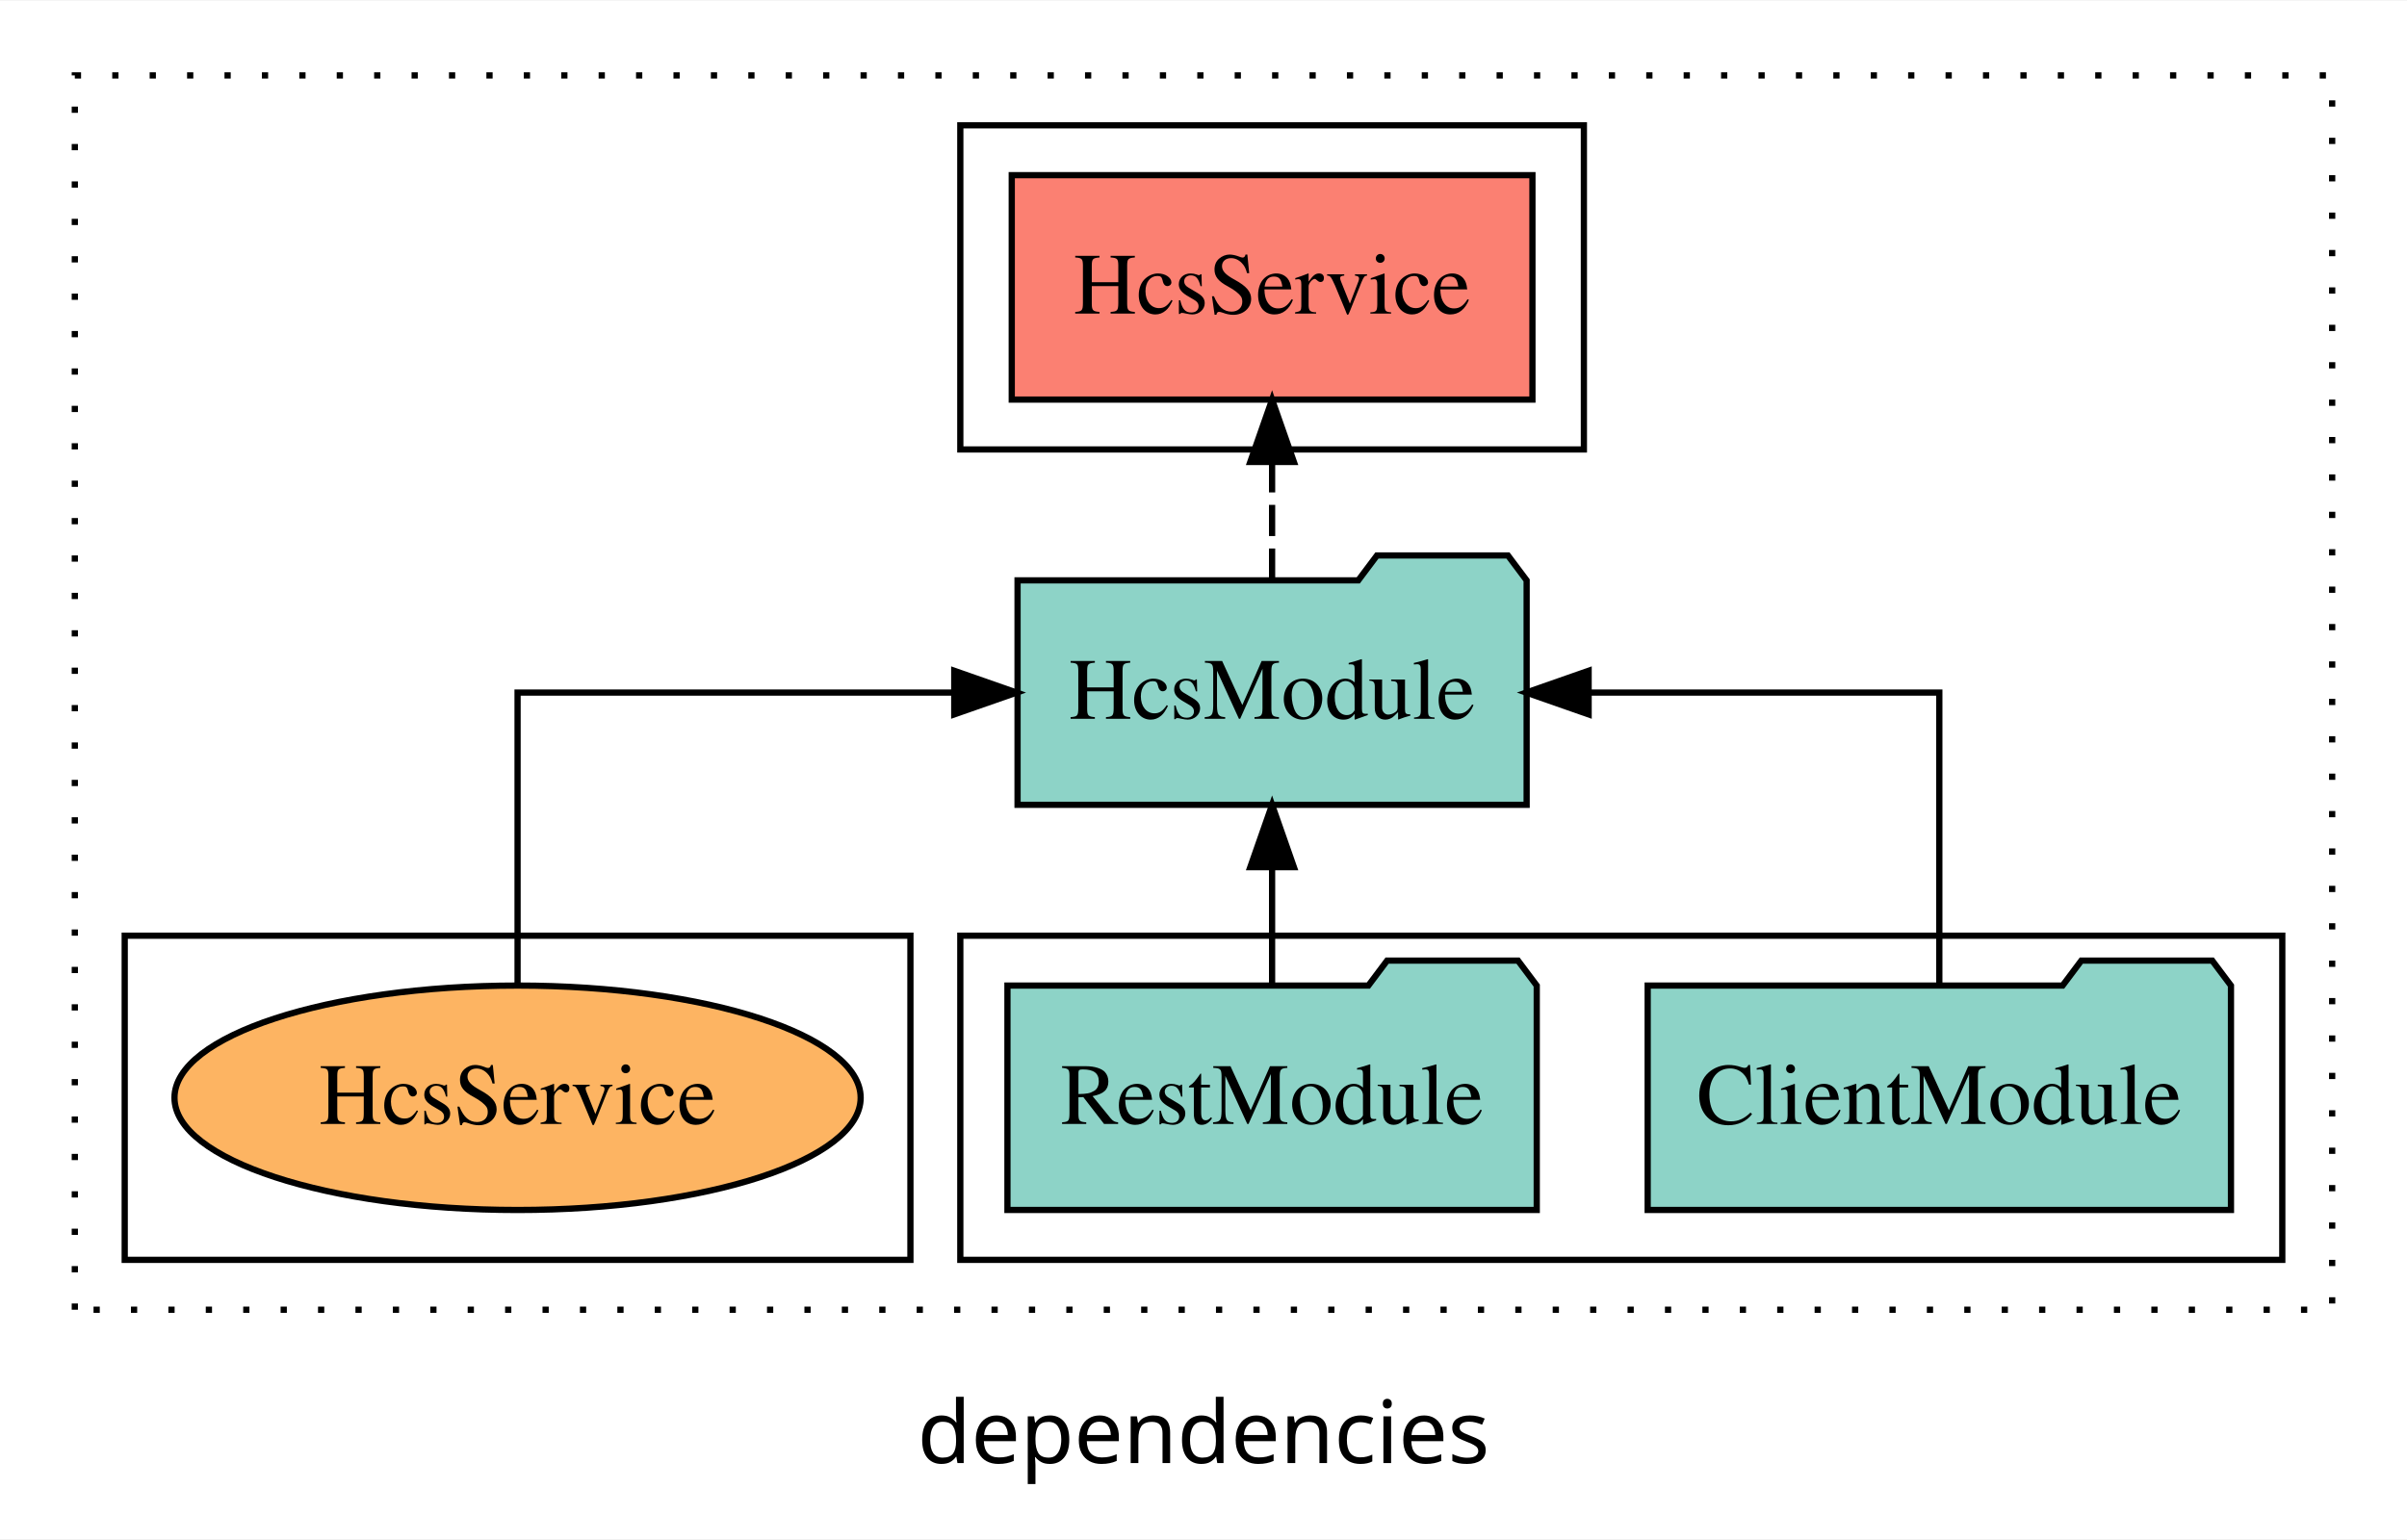
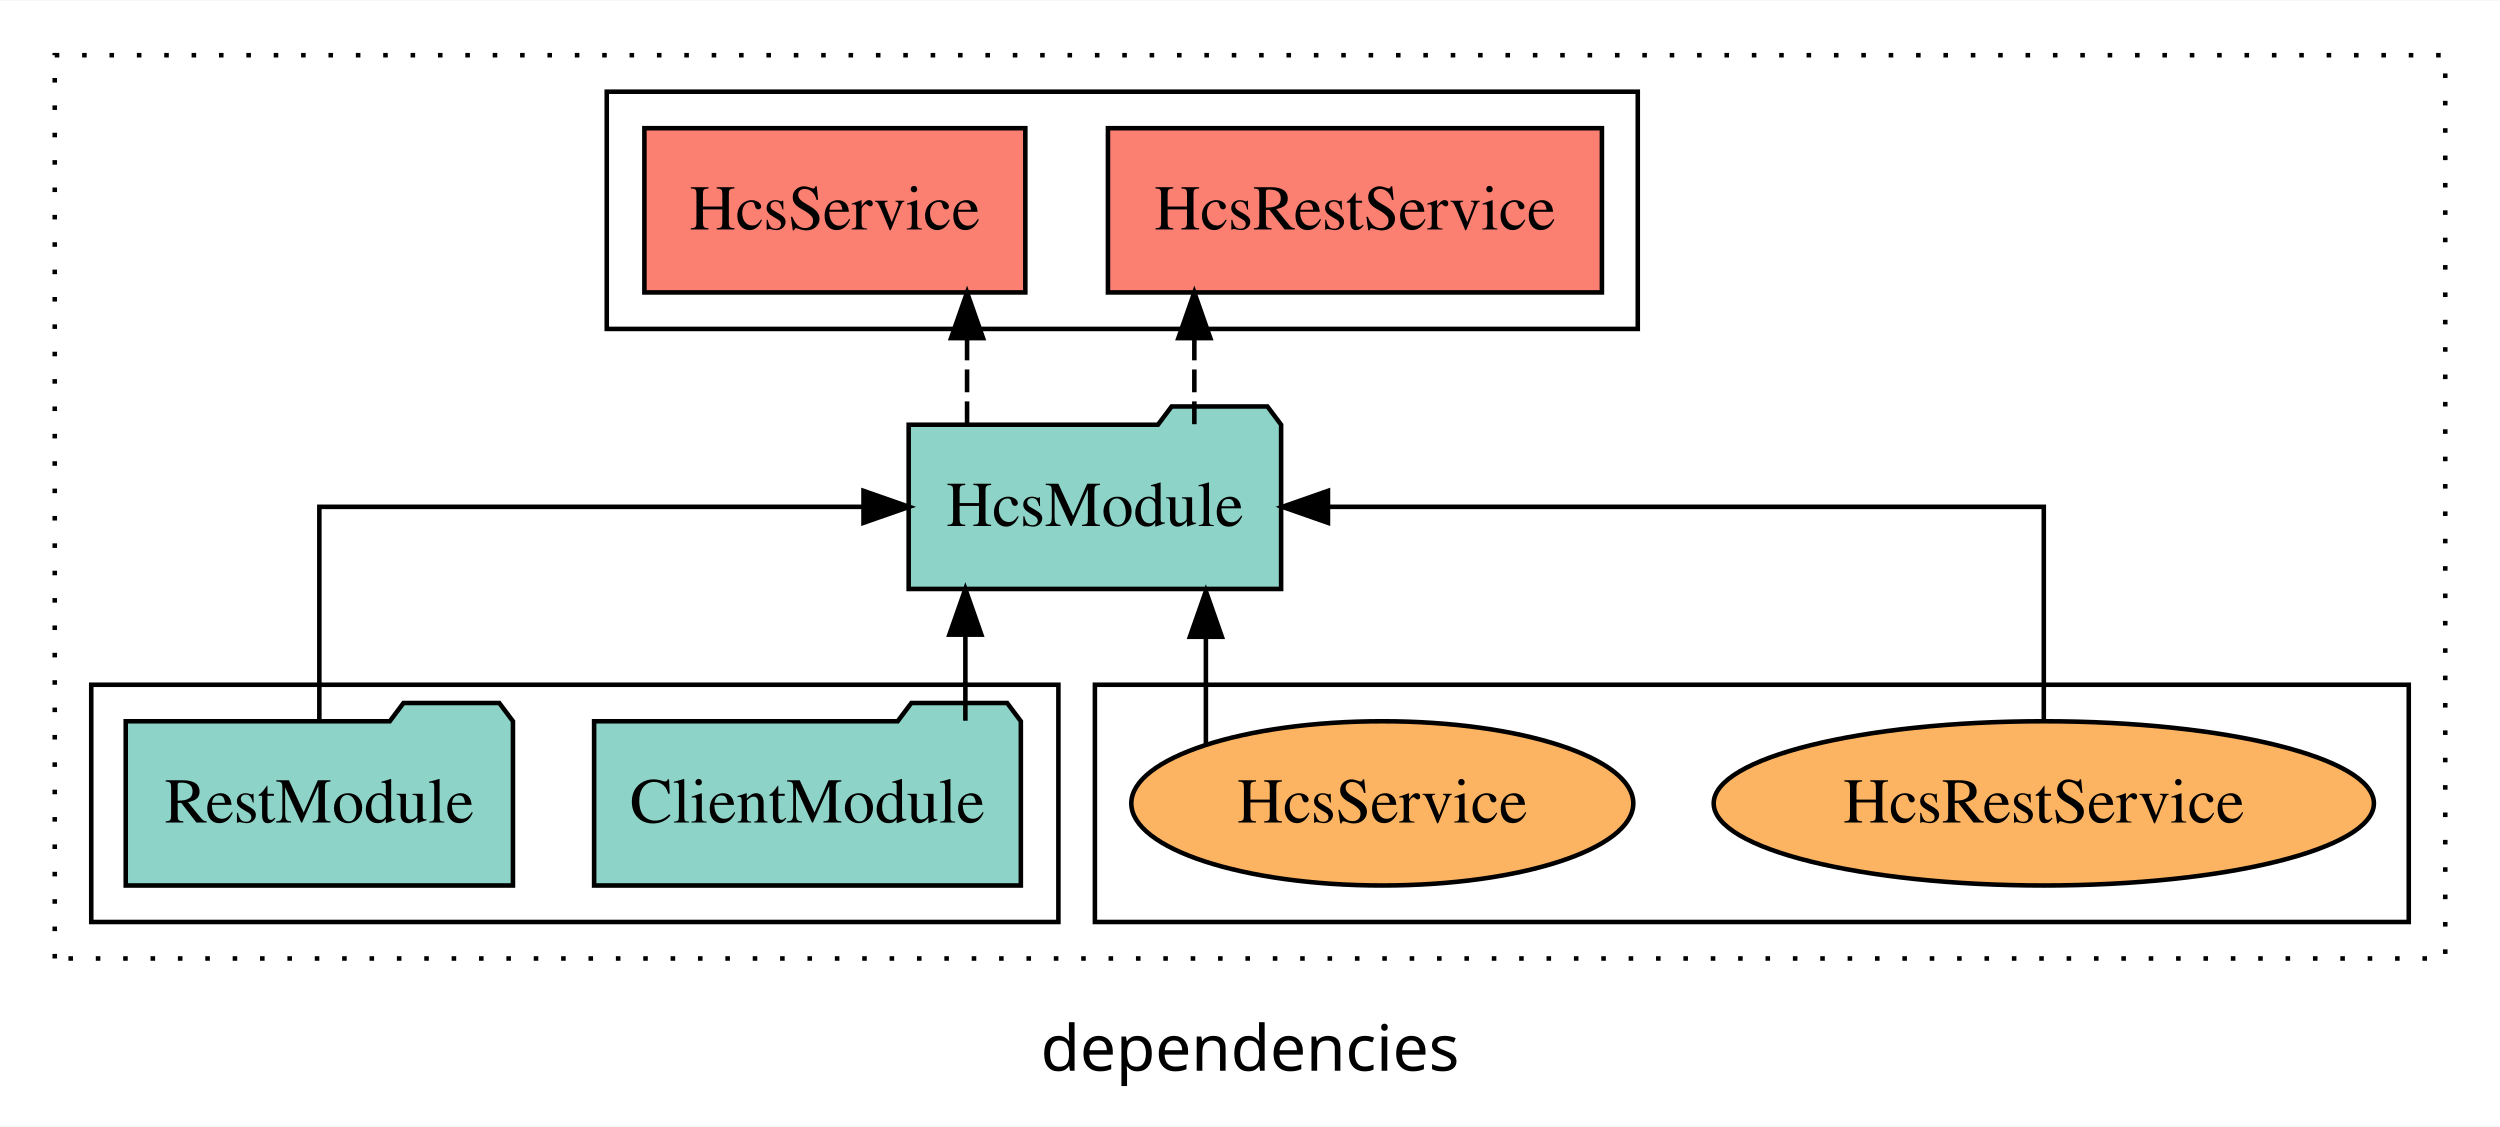
- <svg xmlns="http://www.w3.org/2000/svg" width="386pt" height="247pt" viewBox="0.00 0.00 386.00 246.80">
+ <svg xmlns="http://www.w3.org/2000/svg" width="548pt" height="247pt" viewBox="0.00 0.00 548.00 246.80">
  <g id="graph0" class="graph" transform="scale(1 1) rotate(0) translate(4 242.8)">
-     <polygon fill="white" stroke="transparent" points="-4,4 -4,-242.8 382,-242.8 382,4 -4,4" />
-     <text text-anchor="middle" x="189" y="-8.2" font-family="sans-serif" font-size="14.00">dependencies</text>
+     <polygon fill="white" stroke="transparent" points="-4,4 -4,-242.8 544,-242.8 544,4 -4,4" />
+     <text text-anchor="middle" x="270" y="-8.2" font-family="sans-serif" font-size="14.00">dependencies</text>
    <g id="clust1" class="cluster">
-       <polygon fill="none" stroke="black" stroke-dasharray="1,5" points="8,-32.8 8,-230.8 370,-230.8 370,-32.8 8,-32.8" />
+       <polygon fill="none" stroke="black" stroke-dasharray="1,5" points="8,-32.8 8,-230.8 532,-230.8 532,-32.8 8,-32.8" />
+     </g>
+     <g id="clust6" class="cluster">
+       <polygon fill="none" stroke="black" points="236,-40.8 236,-92.8 524,-92.8 524,-40.8 236,-40.8" />
    </g>
    <g id="clust3" class="cluster">
-       <polygon fill="none" stroke="black" points="150,-40.8 150,-92.8 362,-92.8 362,-40.8 150,-40.8" />
+       <polygon fill="none" stroke="black" points="16,-40.8 16,-92.8 228,-92.8 228,-40.8 16,-40.8" />
    </g>
    <g id="clust4" class="cluster">
-       <polygon fill="none" stroke="black" points="150,-170.8 150,-222.8 250,-222.8 250,-170.8 150,-170.8" />
-     </g>
-     <g id="clust6" class="cluster">
-       <polygon fill="none" stroke="black" points="16,-40.8 16,-92.8 142,-92.8 142,-40.8 16,-40.8" />
+       <polygon fill="none" stroke="black" points="129,-170.8 129,-222.8 355,-222.8 355,-170.8 129,-170.8" />
    </g>
    <g id="node1" class="node">
-       <polygon fill="#8dd3c7" stroke="black" points="353.77,-84.8 350.77,-88.8 329.77,-88.8 326.77,-84.8 260.23,-84.8 260.23,-48.8 353.77,-48.8 353.77,-84.8" />
-       <text text-anchor="middle" x="307" y="-62.6" font-family="Times,serif" font-size="14.00">ClientModule</text>
+       <polygon fill="#8dd3c7" stroke="black" points="219.77,-84.8 216.77,-88.8 195.77,-88.8 192.77,-84.8 126.23,-84.8 126.23,-48.8 219.77,-48.8 219.77,-84.8" />
+       <text text-anchor="middle" x="173" y="-62.6" font-family="Times,serif" font-size="14.00">ClientModule</text>
    </g>
    <g id="node3" class="node">
-       <polygon fill="#8dd3c7" stroke="black" points="240.82,-149.8 237.82,-153.8 216.82,-153.8 213.82,-149.8 159.18,-149.8 159.18,-113.8 240.82,-113.8 240.82,-149.8" />
-       <text text-anchor="middle" x="200" y="-127.6" font-family="Times,serif" font-size="14.00">HcsModule</text>
+       <polygon fill="#8dd3c7" stroke="black" points="276.82,-149.8 273.82,-153.8 252.82,-153.8 249.82,-149.8 195.18,-149.8 195.18,-113.8 276.82,-113.8 276.82,-149.8" />
+       <text text-anchor="middle" x="236" y="-127.6" font-family="Times,serif" font-size="14.00">HcsModule</text>
    </g>
    <g id="edge1" class="edge">
-       <path fill="none" stroke="black" d="M307,-84.91C307,-104.14 307,-131.8 307,-131.8 307,-131.8 250.76,-131.8 250.76,-131.8" />
-       <polygon fill="black" stroke="black" points="250.76,-128.3 240.76,-131.8 250.76,-135.3 250.76,-128.3" />
+       <path fill="none" stroke="black" d="M207.61,-84.91C207.61,-84.91 207.61,-103.79 207.61,-103.79" />
+       <polygon fill="black" stroke="black" points="204.11,-103.79 207.61,-113.79 211.11,-103.79 204.11,-103.79" />
    </g>
    <g id="node2" class="node">
-       <polygon fill="#8dd3c7" stroke="black" points="242.44,-84.8 239.44,-88.8 218.44,-88.8 215.44,-84.8 157.56,-84.8 157.56,-48.8 242.44,-48.8 242.44,-84.8" />
-       <text text-anchor="middle" x="200" y="-62.6" font-family="Times,serif" font-size="14.00">RestModule</text>
+       <polygon fill="#8dd3c7" stroke="black" points="108.44,-84.8 105.44,-88.8 84.44,-88.8 81.44,-84.8 23.56,-84.8 23.56,-48.8 108.44,-48.8 108.44,-84.8" />
+       <text text-anchor="middle" x="66" y="-62.6" font-family="Times,serif" font-size="14.00">RestModule</text>
    </g>
    <g id="edge2" class="edge">
-       <path fill="none" stroke="black" d="M200,-84.91C200,-84.91 200,-103.79 200,-103.79" />
-       <polygon fill="black" stroke="black" points="196.5,-103.79 200,-113.79 203.5,-103.79 196.5,-103.79" />
+       <path fill="none" stroke="black" d="M66,-84.91C66,-104.14 66,-131.8 66,-131.8 66,-131.8 185.28,-131.8 185.28,-131.8" />
+       <polygon fill="black" stroke="black" points="185.28,-135.3 195.28,-131.8 185.28,-128.3 185.28,-135.3" />
    </g>
    <g id="node4" class="node">
-       <polygon fill="#fb8072" stroke="black" points="241.75,-214.8 158.25,-214.8 158.25,-178.8 241.75,-178.8 241.75,-214.8" />
-       <text text-anchor="middle" x="200" y="-192.6" font-family="Times,serif" font-size="14.00">HcsService </text>
+       <polygon fill="#fb8072" stroke="black" points="347.14,-214.8 238.86,-214.8 238.86,-178.8 347.14,-178.8 347.14,-214.8" />
+       <text text-anchor="middle" x="293" y="-192.6" font-family="Times,serif" font-size="14.00">HcsRestService </text>
    </g>
    <g id="edge3" class="edge">
-       <path fill="none" stroke="black" stroke-dasharray="5,2" d="M200,-149.91C200,-149.91 200,-168.79 200,-168.79" />
-       <polygon fill="black" stroke="black" points="196.5,-168.79 200,-178.79 203.5,-168.79 196.5,-168.79" />
+       <path fill="none" stroke="black" stroke-dasharray="5,2" d="M257.8,-149.91C257.8,-149.91 257.8,-168.79 257.8,-168.79" />
+       <polygon fill="black" stroke="black" points="254.3,-168.79 257.8,-178.79 261.3,-168.79 254.3,-168.79" />
    </g>
    <g id="node5" class="node">
-       <ellipse fill="#fdb462" stroke="black" cx="79" cy="-66.8" rx="55.02" ry="18" />
-       <text text-anchor="middle" x="79" y="-62.6" font-family="Times,serif" font-size="14.00">HcsService</text>
+       <polygon fill="#fb8072" stroke="black" points="220.75,-214.8 137.25,-214.8 137.25,-178.8 220.75,-178.8 220.75,-214.8" />
+       <text text-anchor="middle" x="179" y="-192.6" font-family="Times,serif" font-size="14.00">HcsService </text>
    </g>
    <g id="edge4" class="edge">
-       <path fill="none" stroke="black" d="M79,-84.91C79,-104.14 79,-131.8 79,-131.8 79,-131.8 149.03,-131.8 149.03,-131.8" />
-       <polygon fill="black" stroke="black" points="149.03,-135.3 159.03,-131.8 149.03,-128.3 149.03,-135.3" />
+       <path fill="none" stroke="black" stroke-dasharray="5,2" d="M207.98,-149.91C207.98,-149.91 207.98,-168.79 207.98,-168.79" />
+       <polygon fill="black" stroke="black" points="204.48,-168.79 207.98,-178.79 211.48,-168.79 204.48,-168.79" />
+     </g>
+     <g id="node6" class="node">
+       <ellipse fill="#fdb462" stroke="black" cx="444" cy="-66.8" rx="72.36" ry="18" />
+       <text text-anchor="middle" x="444" y="-62.6" font-family="Times,serif" font-size="14.00">HcsRestService</text>
+     </g>
+     <g id="edge5" class="edge">
+       <path fill="none" stroke="black" d="M444,-84.91C444,-104.14 444,-131.8 444,-131.8 444,-131.8 287.09,-131.8 287.09,-131.8" />
+       <polygon fill="black" stroke="black" points="287.09,-128.3 277.09,-131.8 287.09,-135.3 287.09,-128.3" />
+     </g>
+     <g id="node7" class="node">
+       <ellipse fill="#fdb462" stroke="black" cx="299" cy="-66.8" rx="55.02" ry="18" />
+       <text text-anchor="middle" x="299" y="-62.6" font-family="Times,serif" font-size="14.00">HcsService</text>
+     </g>
+     <g id="edge6" class="edge">
+       <path fill="none" stroke="black" d="M260.33,-79.64C260.33,-79.64 260.33,-103.32 260.33,-103.32" />
+       <polygon fill="black" stroke="black" points="256.83,-103.32 260.33,-113.32 263.83,-103.32 256.83,-103.32" />
    </g>
  </g>
</svg>
